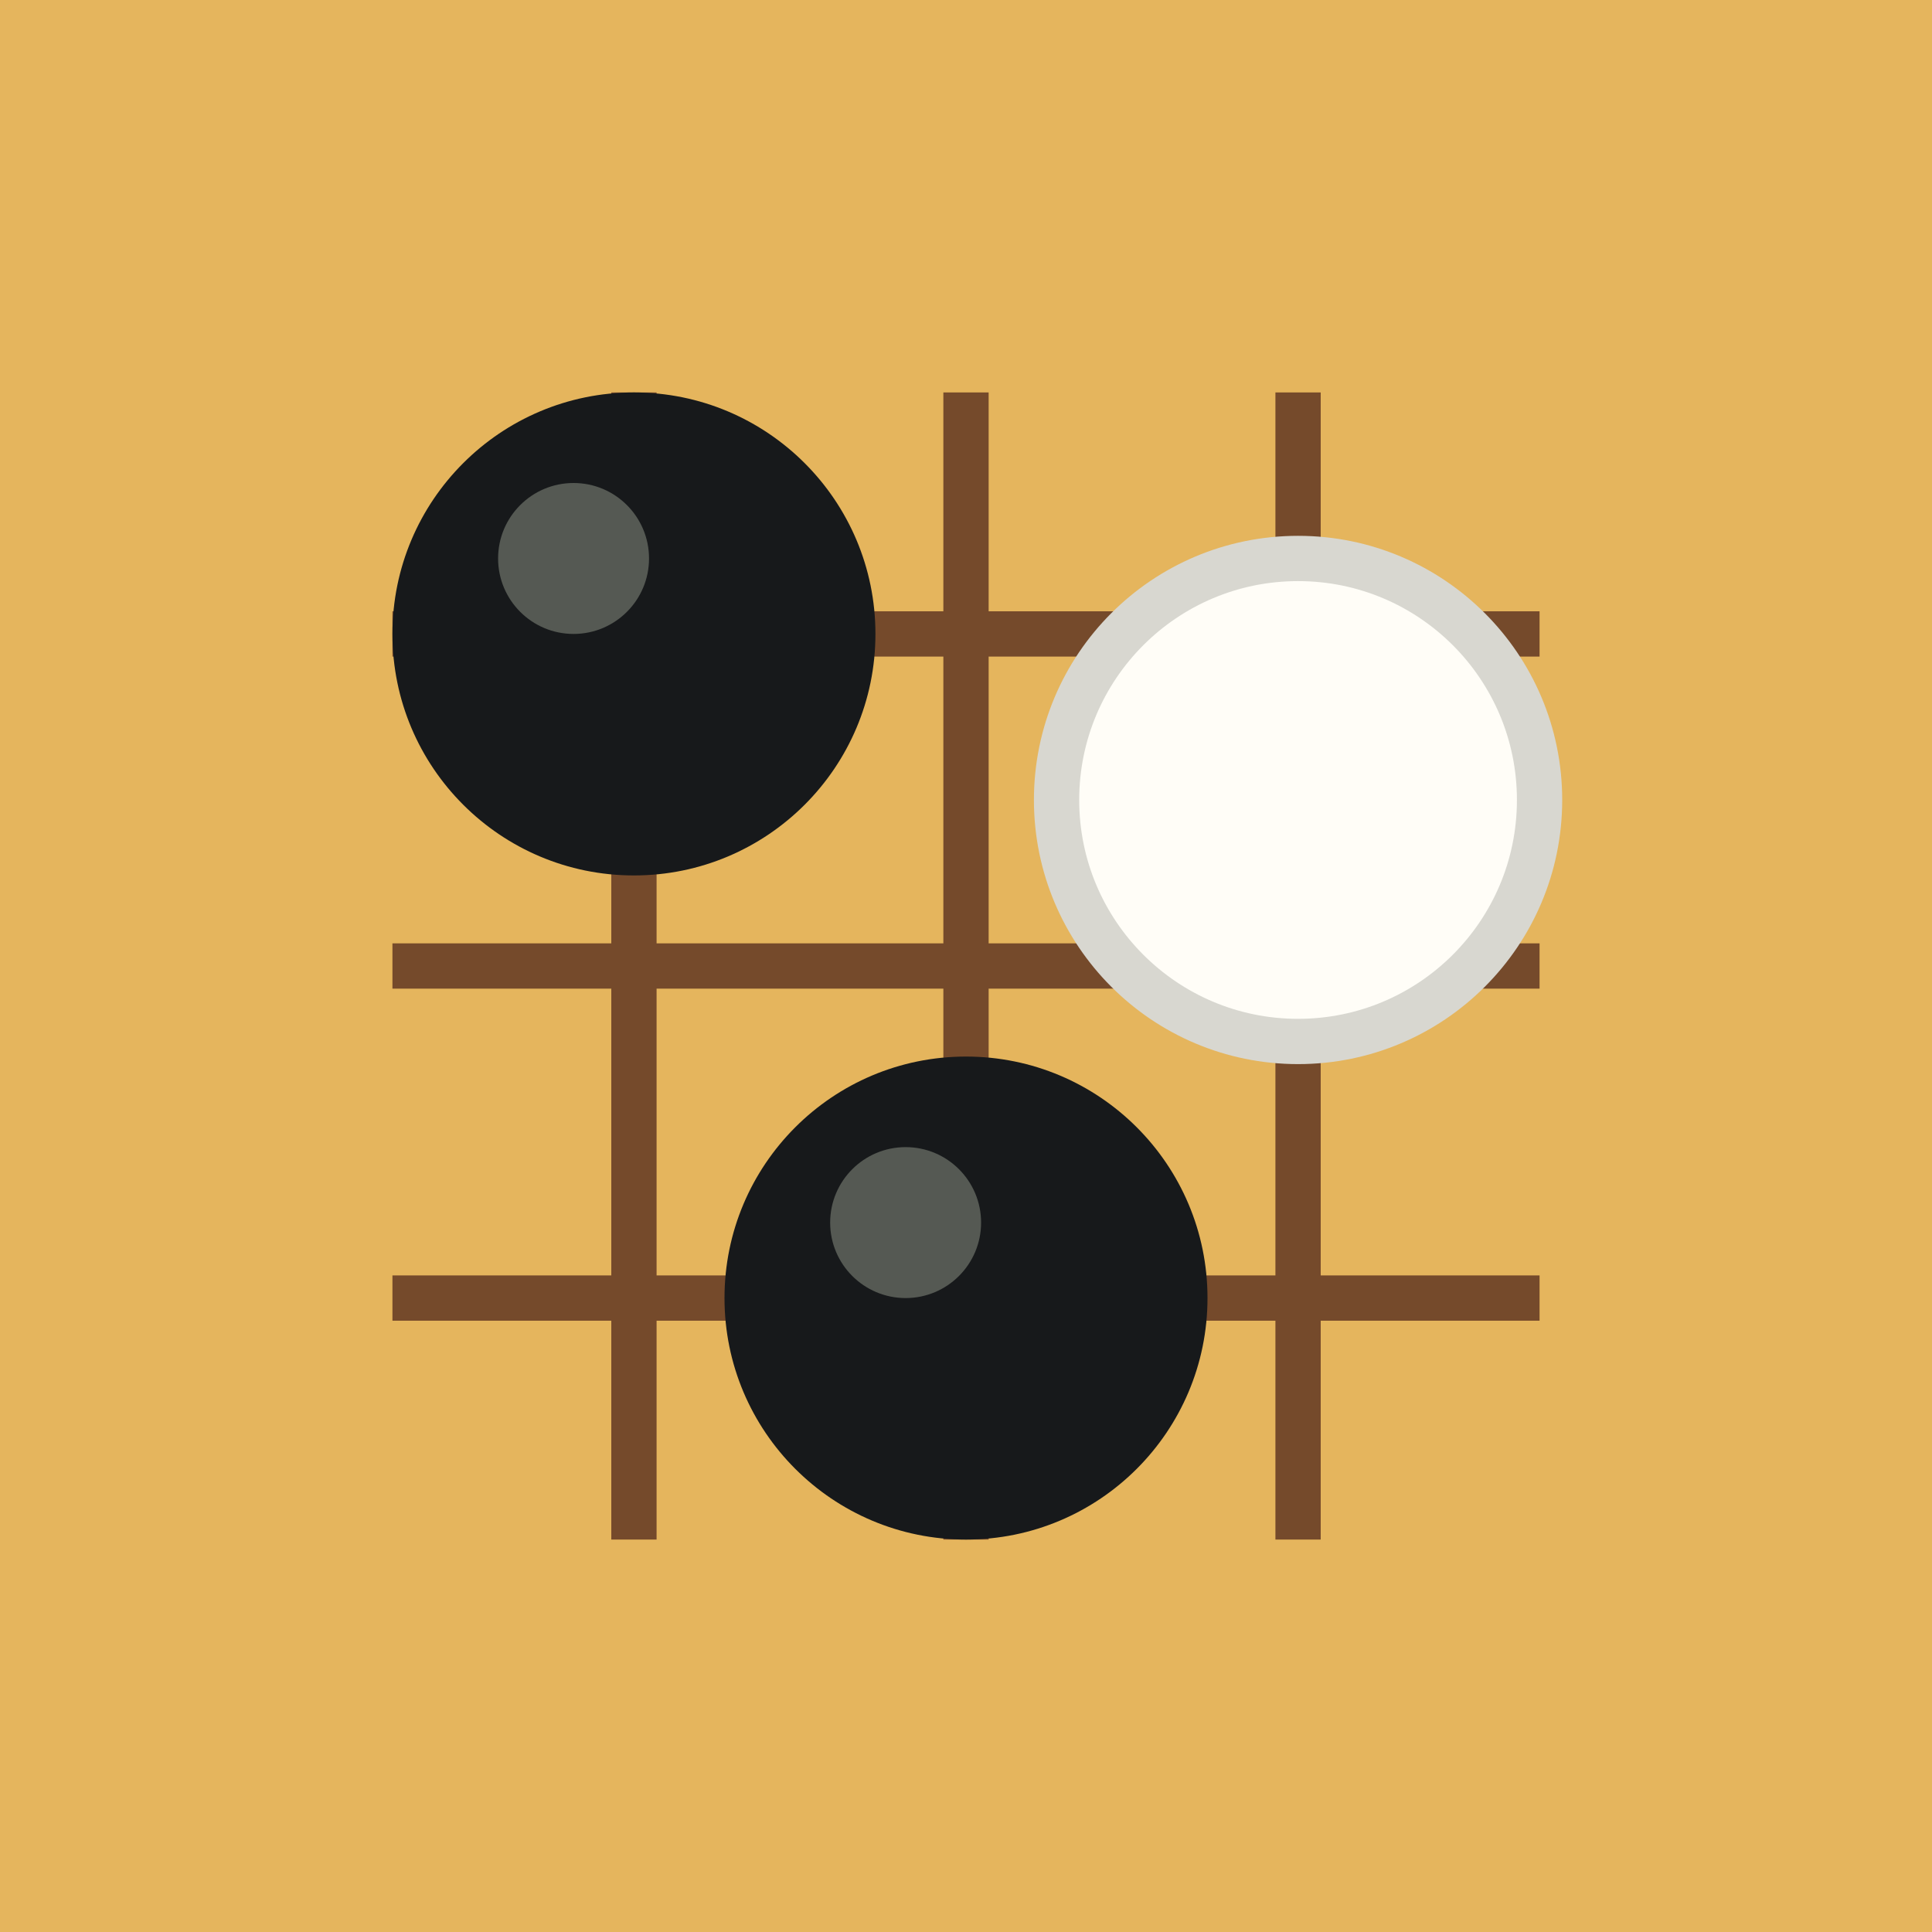
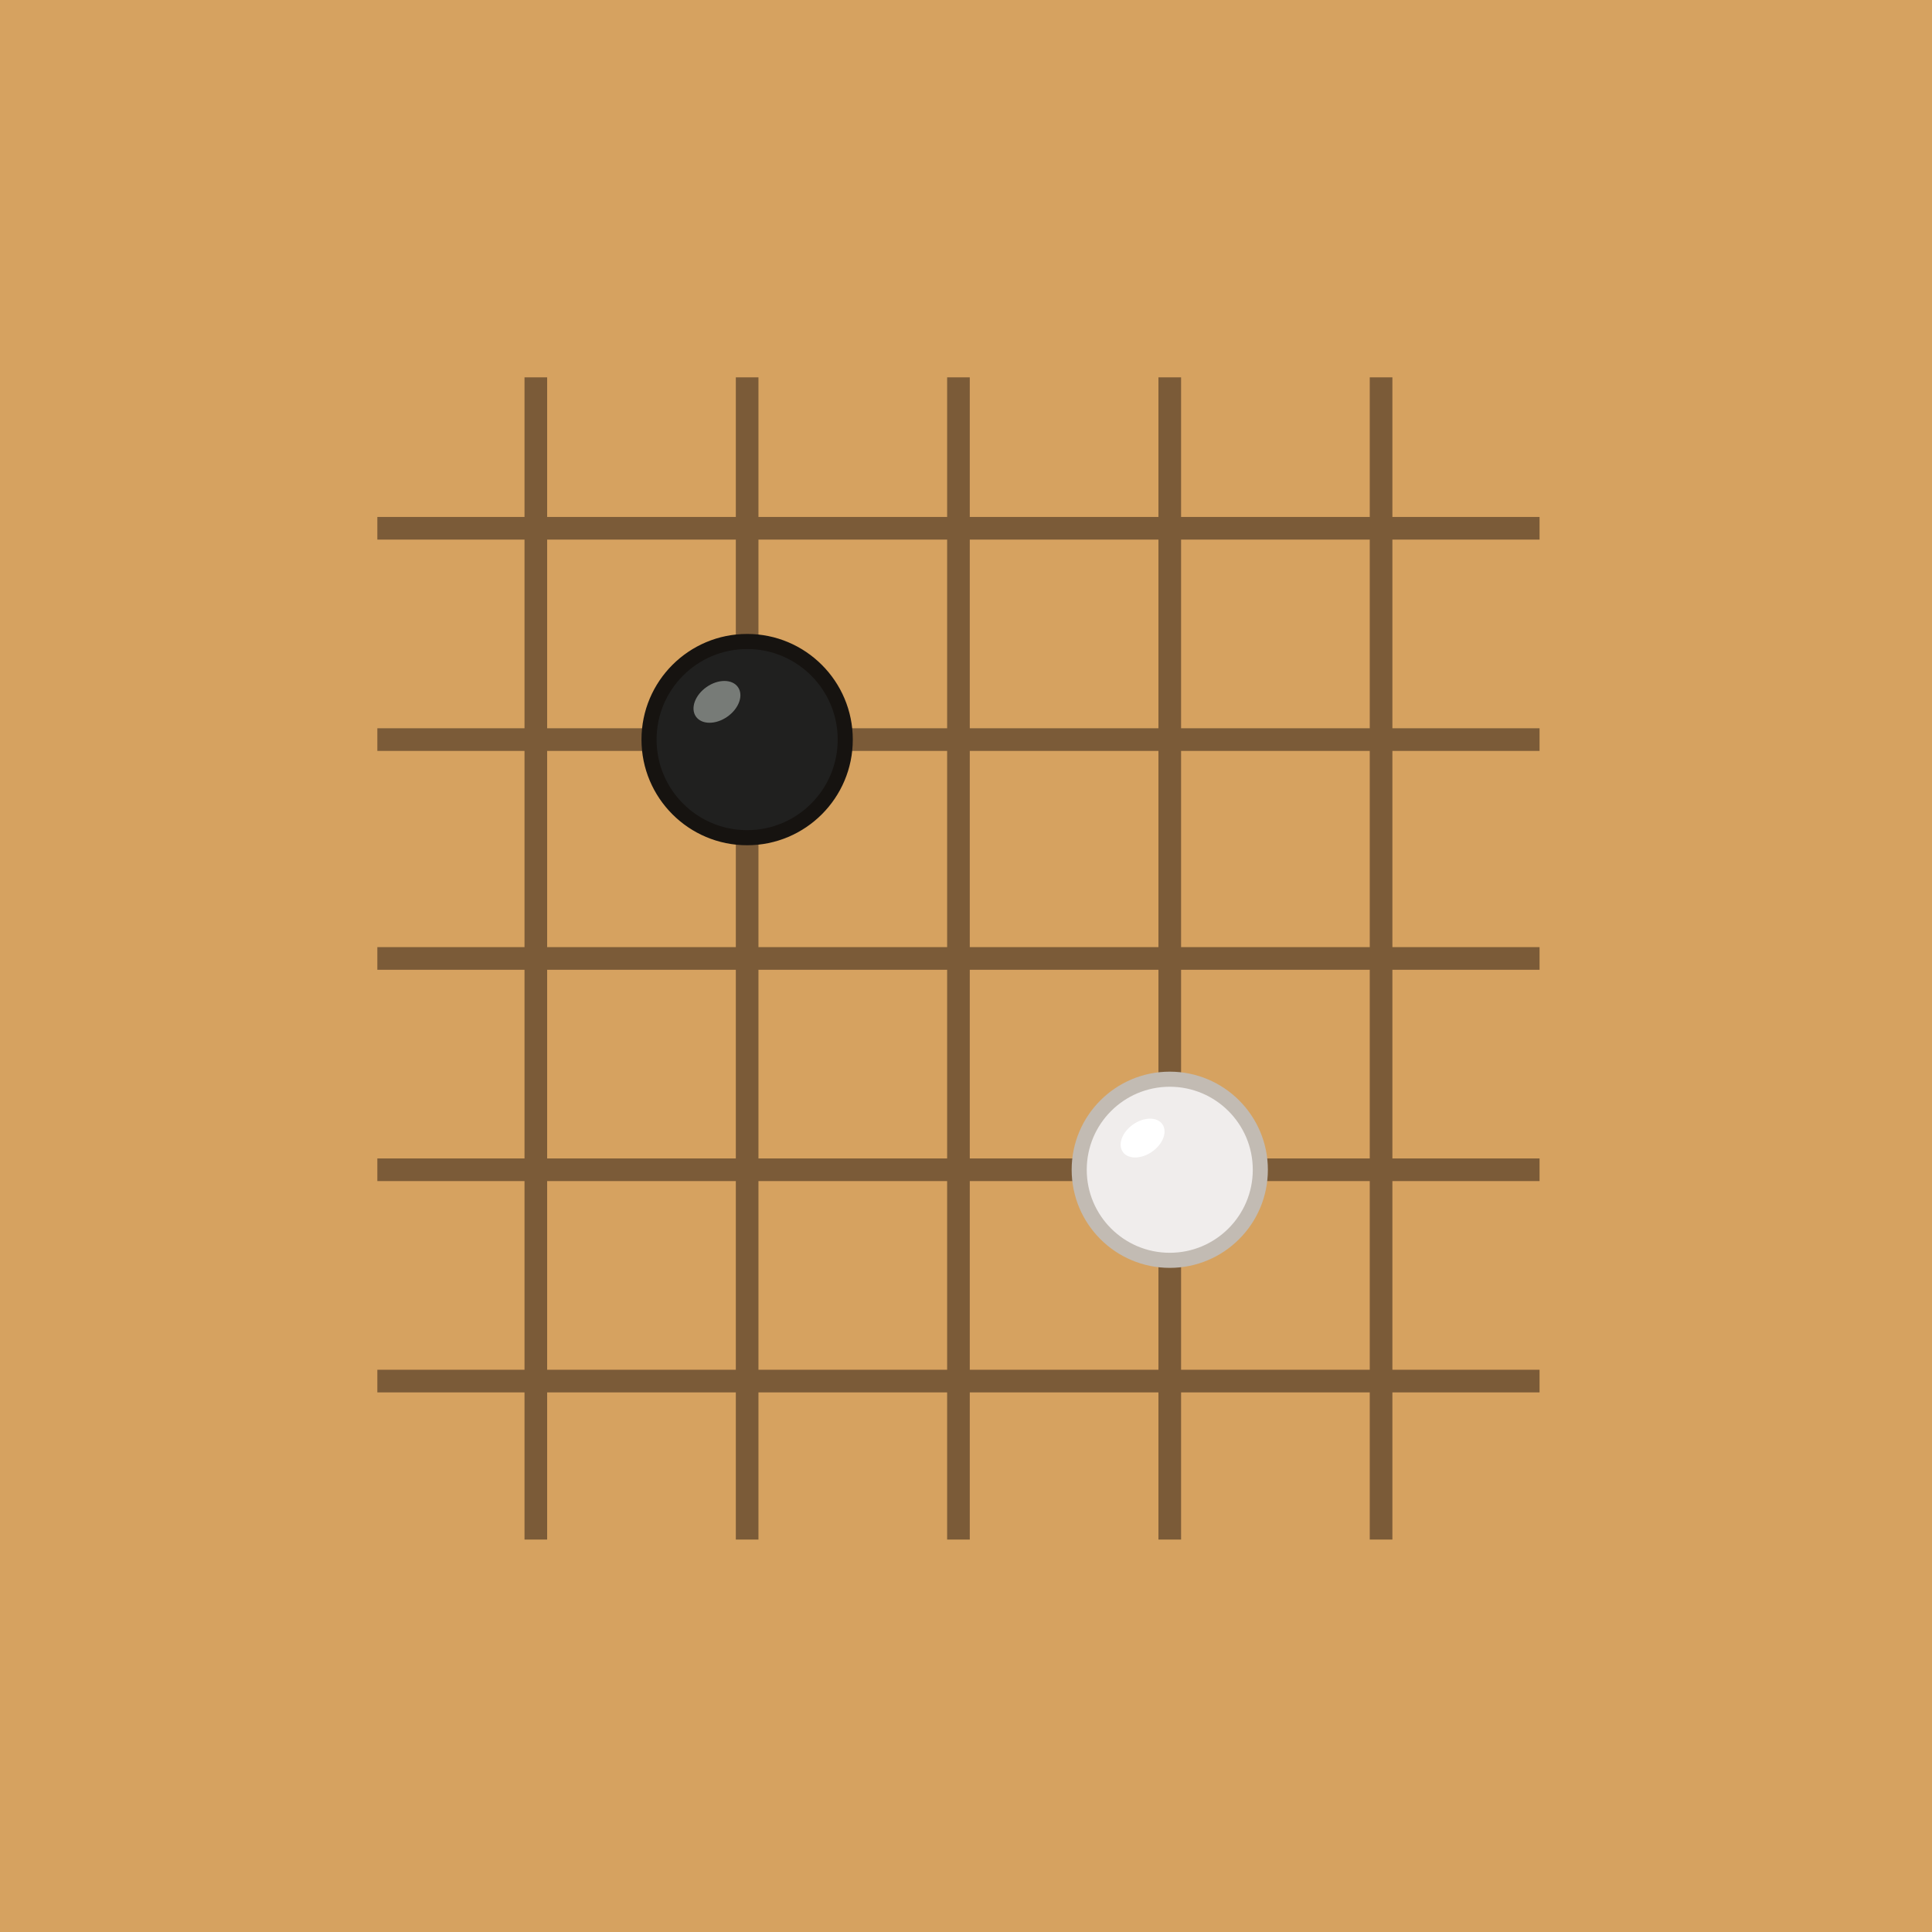
<svg xmlns="http://www.w3.org/2000/svg" viewBox="0 0 128 128" role="img" aria-label="Go">
-   <rect width="128" height="128" fill="#e5b55d" />
-   <g fill="none" stroke="#754a2b" stroke-width="3">
-     <path d="M26 42h76M26 64h76M26 86h76" />
-     <path d="M42 26v76M64 26v76M86 26v76" />
+   <rect width="128" height="128" fill="#d6a260" />
+   <g fill="none" stroke="#7b5b38" stroke-width="1.5">
+     <path d="M25 35h77M25 49h77M25 63.5h77M25 77.5h77M25 91.5h77" />
+     <path d="M35.5 25v77M49.5 25v77M63.5 25v77M77.5 25v77M91.5 25v77" />
  </g>
-   <circle cx="42" cy="42" r="16" fill="#17191b" />
-   <circle cx="38" cy="37" r="5" fill="#555953" />
-   <circle cx="86" cy="53" r="16" fill="#fffdf7" stroke="#d8d7d0" stroke-width="3" />
-   <circle cx="64" cy="86" r="16" fill="#17191b" />
-   <circle cx="60" cy="81" r="5" fill="#555953" />
+   <circle cx="49.5" cy="49" r="6.5" fill="#20201f" stroke="#161310" stroke-width="1" />
+   <ellipse cx="47.5" cy="46.5" rx="1.7" ry="1.2" fill="#777b77" transform="rotate(-35 47.5 46.5)" />
+   <circle cx="77.5" cy="77.5" r="6" fill="#f0edec" stroke="#c2bbb3" stroke-width="1" />
+   <ellipse cx="75.7" cy="75.4" rx="1.6" ry="1.1" fill="#fff" transform="rotate(-35 75.7 75.4)" />
</svg>
